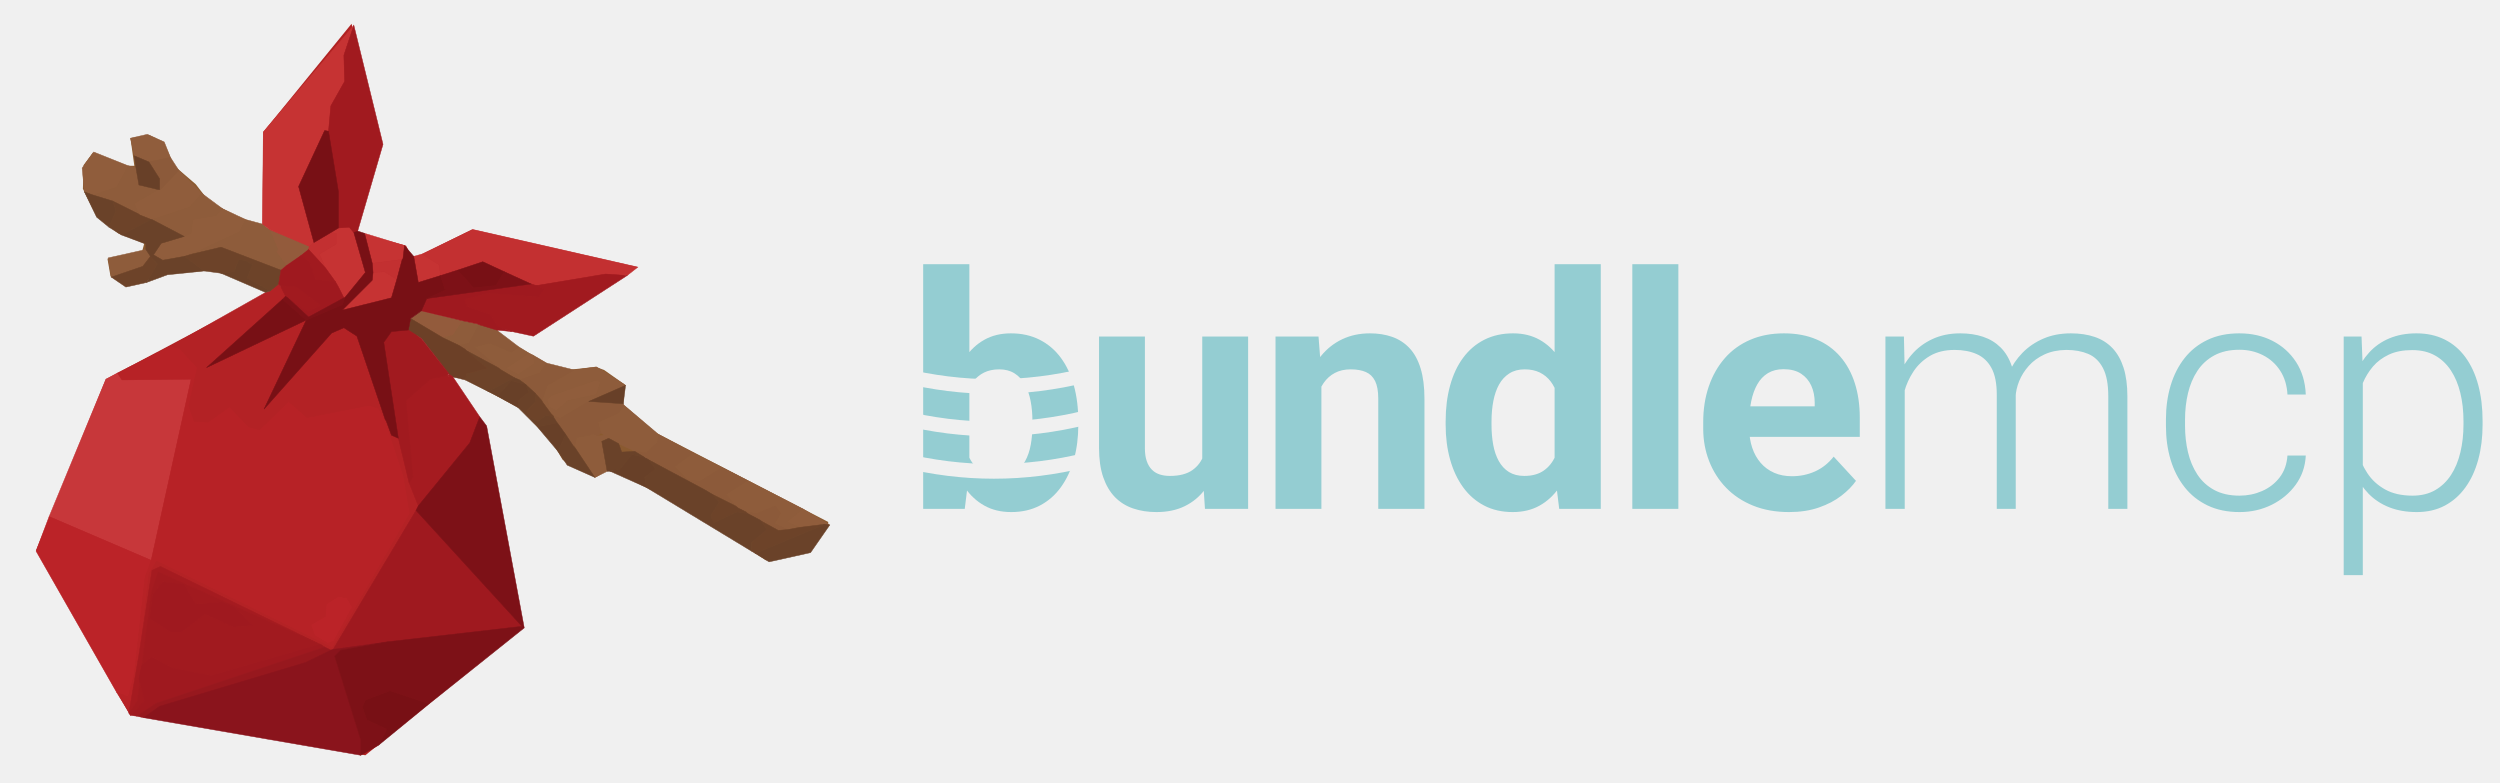
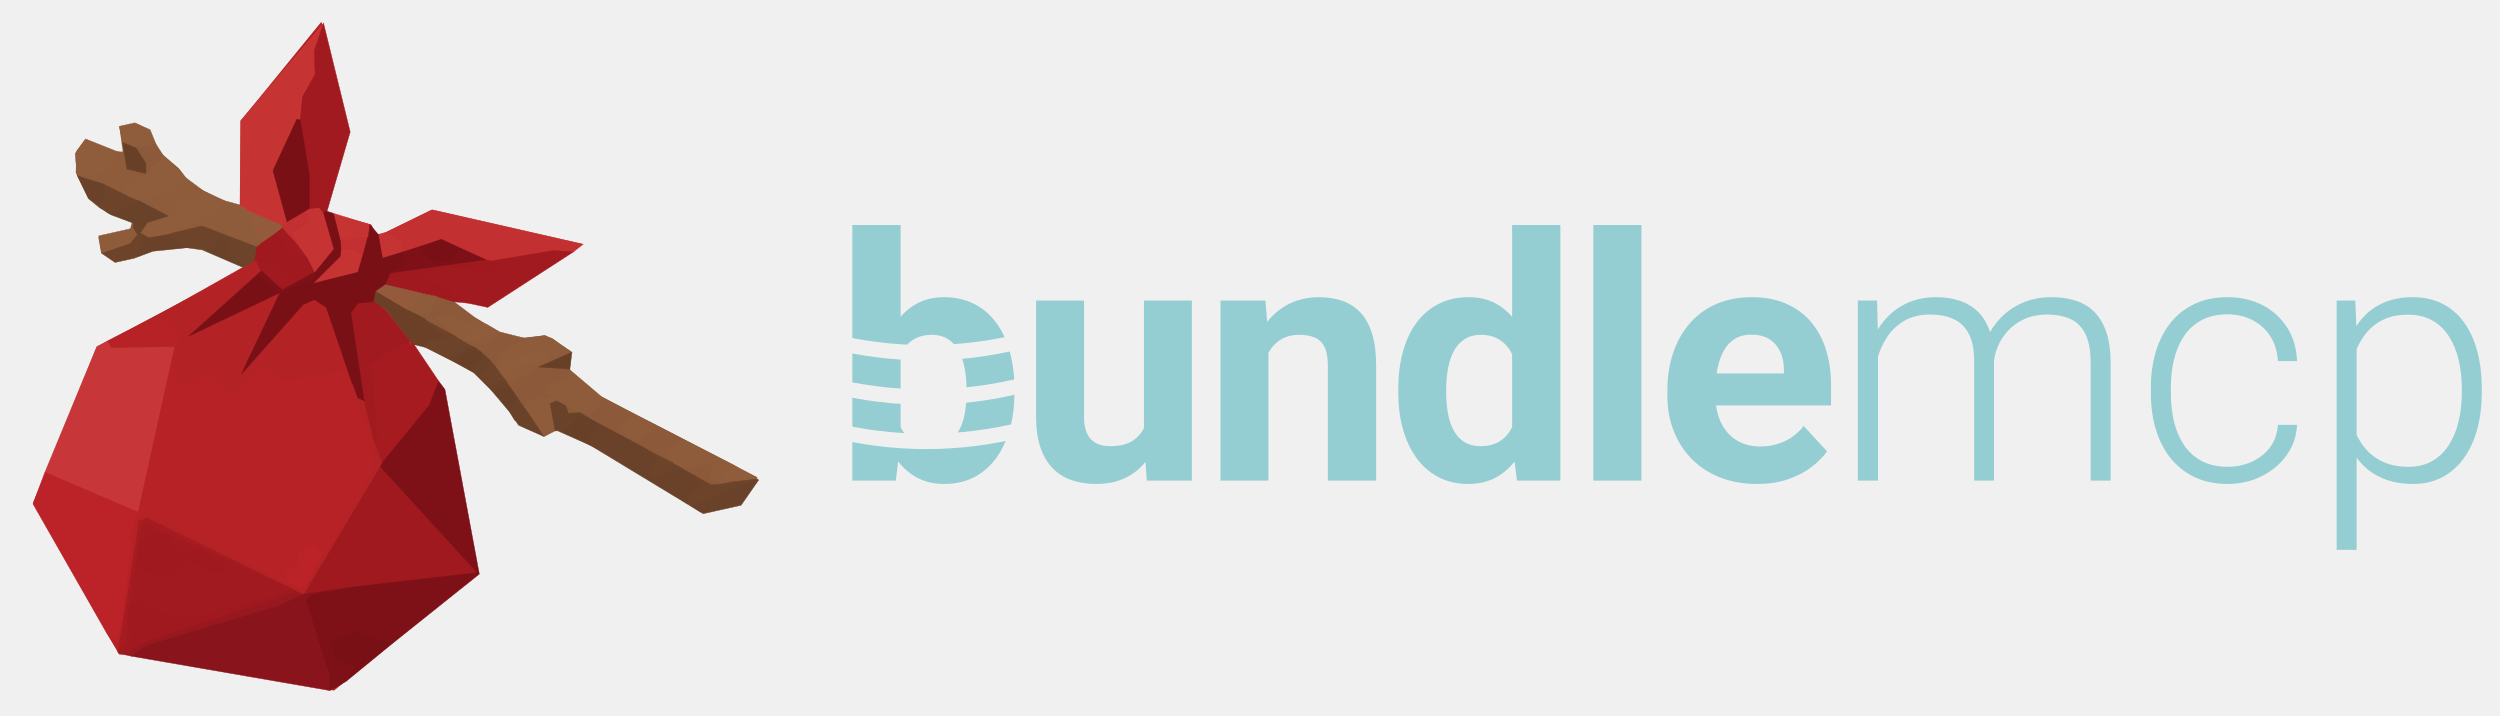
- <svg xmlns="http://www.w3.org/2000/svg" viewBox="0 0 1226.2 384.0" role="img" aria-label="bundlemcp">
-   <g transform="translate(0,0.00) scale(0.37647)">
+ <svg xmlns="http://www.w3.org/2000/svg" viewBox="0 0 1173.5 336.0" role="img" aria-label="bundlemcp">
+   <g transform="translate(0,0.00) scale(0.32941)">
    <polygon points="533.0,417.0 587.0,491.0 604.0,493.0 679.0,533.0 720.0,577.0 733.0,599.0 747.0,609.0 776.0,622.0 790.0,613.0 798.0,613.0 893.0,661.0 998.0,730.0 1055.0,719.0 1079.0,686.0 1079.0,680.0 855.0,564.0 812.0,527.0 814.0,501.0 787.0,482.0 776.0,478.0 739.0,482.0 717.0,476.0 649.0,437.0 648.0,428.0 547.0,406.0" fill="#8a5a30" />
    <polygon points="109.0,215.0 108.0,246.0 126.0,282.0 154.0,304.0 188.0,317.0 185.0,328.0 140.0,337.0 144.0,360.0 164.0,373.0 218.0,357.0 276.0,352.0 307.0,359.0 351.0,380.0 367.0,371.0 367.0,350.0 402.0,323.0 400.0,318.0 309.0,282.0 272.0,262.0 255.0,240.0 227.0,216.0 213.0,185.0 194.0,176.0 170.0,180.0 175.0,216.0 166.0,216.0 121.0,199.0" fill="#8a5a30" />
    <polygon points="458.0,31.0 343.0,172.0 342.0,293.0 399.0,317.0 400.0,326.0 368.0,350.0 366.0,373.0 138.0,494.0 47.0,717.0 169.0,931.0 476.0,984.0 682.0,817.0 633.0,555.0 534.0,424.0 534.0,414.0 547.0,405.0 694.0,437.0 830.0,348.0 615.0,299.0 544.0,334.0 536.0,334.0 529.0,320.0 466.0,303.0 465.0,294.0 498.0,188.0" fill="#b02222" />
    <g fill-rule="evenodd">
      <path d="M175.0 203.0 L170.0 180.0 L192.0 175.0 L214.0 185.0 L222.0 205.0 L194.0 211.0Z" fill="#905d3c" stroke="#905d3c" stroke-width="0.6" />
      <path d="M110.0 250.0 L107.0 219.0 L122.0 198.0 L167.0 216.0 L152.0 244.0 L121.0 254.0Z" fill="#905d3c" stroke="#905d3c" stroke-width="0.6" />
      <path d="M233.0 222.0 L263.0 252.0 L247.0 270.0 L198.0 286.0 L197.0 286.0 L182.0 280.0 L181.0 279.0 L175.0 265.0 L206.0 247.0 L208.0 247.0 L209.0 247.0Z" fill="#905d3c" stroke="#905d3c" stroke-width="0.6" />
      <path d="M290.0 272.0 L320.0 286.0 L312.0 302.0 L250.0 331.0 L240.0 334.0 L212.0 339.0 L200.0 332.0 L210.0 317.0 L240.0 308.0 L249.0 304.0 L251.0 286.0 L281.0 281.0Z" fill="#905d3c" stroke="#905d3c" stroke-width="0.6" />
      <path d="M695.0 463.0 L696.0 474.0 L675.0 488.0 L659.0 480.0 L689.0 460.0Z" fill="#905d3c" stroke="#905d3c" stroke-width="0.6" />
      <path d="M777.0 495.0 L782.0 498.0 L777.0 514.0 L740.0 522.0 L725.0 535.0 L715.0 530.0 L713.0 520.0 L719.0 515.0Z" fill="#905d3c" stroke="#905d3c" stroke-width="0.6" />
      <path d="M1042.0 687.0 L1025.0 680.0 L1046.0 663.0 L1081.0 684.0 L1076.0 683.0 L1075.0 683.0Z" fill="#905d3c" stroke="#905d3c" stroke-width="0.6" />
      <path d="M351.0 299.0 L403.0 321.0 L402.0 325.0 L392.0 333.0 L373.0 346.0 L360.0 328.0 L362.0 325.0Z" fill="#935b3c" stroke="#935b3c" stroke-width="0.6" />
      <path d="M549.0 405.0 L603.0 418.0 L590.0 437.0 L577.0 440.0 L535.0 415.0Z M580.0 438.0 L580.0 439.0 L581.0 439.0 L581.0 438.0Z" fill="#935b3c" stroke="#935b3c" stroke-width="0.6" />
      <path d="M167.0 216.0 L177.0 218.0 L181.0 241.0 L206.0 247.0 L175.0 265.0 L181.0 279.0 L147.0 262.0 L121.0 254.0 L152.0 244.0Z" fill="#8e5c3b" stroke="#8e5c3b" stroke-width="0.6" />
      <path d="M263.0 252.0 L290.0 272.0 L281.0 281.0 L251.0 286.0 L249.0 304.0 L240.0 308.0 L198.0 286.0 L247.0 270.0Z" fill="#8e5c3b" stroke="#8e5c3b" stroke-width="0.6" />
      <path d="M320.0 286.0 L342.0 292.0 L350.0 298.0 L351.0 299.0 L362.0 325.0 L360.0 328.0 L373.0 346.0 L366.0 352.0 L288.0 322.0 L250.0 331.0 L312.0 302.0Z" fill="#8e5c3b" stroke="#8e5c3b" stroke-width="0.6" />
      <path d="M145.0 361.0 L141.0 336.0 L190.0 325.0 L196.0 334.0 L186.0 347.0Z" fill="#8e5c3b" stroke="#8e5c3b" stroke-width="0.6" />
      <path d="M603.0 418.0 L622.0 422.0 L624.0 423.0 L611.0 447.0 L598.0 450.0 L577.0 440.0 L590.0 437.0Z" fill="#8e5c3b" stroke="#8e5c3b" stroke-width="0.6" />
      <path d="M649.0 479.0 L618.0 452.0 L638.0 447.0 L666.0 459.0 L676.0 452.0 L689.0 460.0 L659.0 480.0 L675.0 488.0 L696.0 474.0 L695.0 463.0 L712.0 473.0 L703.0 486.0 L677.0 495.0 L670.0 492.0 L653.0 482.0Z" fill="#8e5c3b" stroke="#8e5c3b" stroke-width="0.6" />
      <path d="M748.0 482.0 L777.0 478.0 L815.0 502.0 L767.0 523.0 L730.0 545.0 L721.0 542.0 L718.0 539.0 L707.0 524.0 L706.0 522.0 L713.0 502.0Z M777.0 495.0 L719.0 515.0 L713.0 520.0 L715.0 530.0 L725.0 535.0 L740.0 522.0 L777.0 514.0 L782.0 498.0Z" fill="#8e5c3b" stroke="#8e5c3b" stroke-width="0.6" />
      <path d="M783.0 564.0 L779.0 550.0 L806.0 538.0 L813.0 528.0 L858.0 566.0 L857.0 576.0 L842.0 590.0 L827.0 588.0 L806.0 578.0 L793.0 571.0 L784.0 575.0 L791.0 614.0 L775.0 622.0 L749.0 583.0 L749.0 580.0 L751.0 570.0 L768.0 567.0 L773.0 565.0 L779.0 568.0 L787.0 567.0Z" fill="#8e5c3b" stroke="#8e5c3b" stroke-width="0.6" />
      <path d="M903.0 590.0 L941.0 609.0 L912.0 627.0 L896.0 625.0 L879.0 608.0Z" fill="#8e5c3b" stroke="#8e5c3b" stroke-width="0.6" />
      <path d="M974.0 626.0 L1046.0 663.0 L1025.0 680.0 L1042.0 687.0 L1026.0 690.0 L1009.0 682.0 L1017.0 669.0 L1010.0 659.0 L986.0 669.0 L972.0 667.0 L970.0 666.0 L962.0 662.0 L958.0 659.0 L946.0 644.0Z" fill="#8e5c3b" stroke="#8e5c3b" stroke-width="0.6" />
      <path d="M194.0 211.0 L222.0 205.0 L233.0 222.0 L209.0 247.0 L208.0 247.0 L208.0 233.0Z" fill="#8c5a3a" stroke="#8c5a3a" stroke-width="0.6" />
      <path d="M624.0 423.0 L647.0 430.0 L676.0 452.0 L666.0 459.0 L638.0 447.0 L618.0 452.0 L649.0 479.0 L608.0 457.0 L606.0 455.0 L598.0 450.0 L611.0 447.0Z" fill="#8c5a3a" stroke="#8c5a3a" stroke-width="0.6" />
      <path d="M712.0 473.0 L748.0 482.0 L713.0 502.0 L706.0 522.0 L697.0 512.0 L685.0 501.0 L677.0 495.0 L703.0 486.0Z" fill="#8c5a3a" stroke="#8c5a3a" stroke-width="0.6" />
      <path d="M767.0 523.0 L812.0 526.0 L813.0 528.0 L806.0 538.0 L779.0 550.0 L783.0 564.0 L779.0 568.0 L773.0 565.0 L768.0 567.0 L751.0 570.0 L749.0 580.0 L747.0 581.0 L737.0 566.0 L727.0 552.0 L726.0 551.0 L721.0 543.0 L721.0 542.0 L730.0 545.0Z" fill="#8c5a3a" stroke="#8c5a3a" stroke-width="0.6" />
      <path d="M858.0 566.0 L903.0 590.0 L879.0 608.0 L896.0 625.0 L912.0 627.0 L941.0 609.0 L974.0 626.0 L946.0 644.0 L958.0 659.0 L928.0 644.0 L918.0 638.0 L845.0 599.0 L842.0 597.0 L841.0 597.0 L840.0 596.0 L827.0 588.0 L842.0 590.0 L857.0 576.0Z" fill="#8c5a3a" stroke="#8c5a3a" stroke-width="0.6" />
      <path d="M972.0 667.0 L986.0 669.0 L1010.0 659.0 L1017.0 669.0 L1009.0 682.0 L1026.0 690.0 L1014.0 691.0 L992.0 679.0 L991.0 678.0 L976.0 670.0 L974.0 669.0Z" fill="#8c5a3a" stroke="#8c5a3a" stroke-width="0.6" />
      <path d="M64.0 673.0 L138.0 494.0 L153.0 486.0 L159.0 495.0 L249.0 494.0 L197.0 730.0Z" fill="#c7373a" stroke="#c7373a" stroke-width="0.6" />
      <path d="M342.0 292.0 L343.0 172.0 L461.0 33.0 L448.0 72.0 L449.0 106.0 L431.0 138.0 L428.0 171.0 L423.0 170.0 L389.0 243.0 L409.0 316.0 L403.0 321.0 L351.0 299.0 L350.0 298.0Z" fill="#c63333" stroke="#c63333" stroke-width="0.6" />
      <path d="M475.0 304.0 L527.0 320.0 L525.0 337.0 L524.0 338.0 L485.0 343.0Z" fill="#c63333" stroke="#c63333" stroke-width="0.6" />
      <path d="M539.0 334.0 L550.0 331.0 L572.0 345.0 L574.0 359.0 L545.0 368.0Z" fill="#c63333" stroke="#c63333" stroke-width="0.6" />
      <path d="M431.0 303.0 L441.0 297.0 L455.0 296.0 L461.0 303.0 L476.0 355.0 L449.0 388.0 L448.0 388.0 L441.0 374.0 L437.0 367.0 L424.0 349.0 L416.0 331.0 L438.0 318.0 L438.0 304.0Z" fill="#c63333" stroke="#c63333" stroke-width="0.6" />
      <path d="M486.0 355.0 L501.0 354.0 L517.0 364.0 L510.0 388.0 L446.0 404.0 L485.0 365.0Z" fill="#c63333" stroke="#c63333" stroke-width="0.6" />
      <path d="M431.0 303.0 L438.0 304.0 L438.0 318.0 L416.0 331.0 L424.0 349.0 L402.0 325.0 L403.0 321.0 L409.0 316.0Z" fill="#c33031" stroke="#c33031" stroke-width="0.6" />
      <path d="M485.0 343.0 L524.0 338.0 L517.0 364.0 L501.0 354.0 L486.0 355.0Z" fill="#c33031" stroke="#c33031" stroke-width="0.6" />
      <path d="M550.0 331.0 L616.0 299.0 L831.0 348.0 L817.0 359.0 L789.0 357.0 L699.0 372.0 L692.0 370.0 L657.0 354.0 L629.0 341.0 L596.0 352.0 L574.0 359.0 L572.0 345.0Z" fill="#c33031" stroke="#c33031" stroke-width="0.6" />
      <path d="M441.0 777.0 L452.0 779.0 L459.0 791.0 L435.0 835.0 L427.0 838.0 L410.0 828.0 L405.0 814.0 L424.0 803.0 L425.0 787.0Z" fill="#bb2328" stroke="#bb2328" stroke-width="0.6" />
      <path d="M152.0 902.0 L47.0 718.0 L64.0 673.0 L197.0 730.0 L189.0 752.0 L175.0 878.0 L167.0 908.0Z" fill="#bb2328" stroke="#bb2328" stroke-width="0.6" />
      <path d="M153.0 486.0 L222.0 451.0 L234.0 454.0 L257.0 479.0 L246.0 529.0 L253.0 549.0 L271.0 550.0 L299.0 530.0 L324.0 556.0 L338.0 560.0 L376.0 523.0 L400.0 544.0 L481.0 528.0 L493.0 532.0 L502.0 548.0 L526.0 620.0 L534.0 669.0 L433.0 844.0 L204.0 731.0 L194.0 748.0 L185.0 827.0 L181.0 853.0 L168.0 928.0 L152.0 902.0 L167.0 908.0 L175.0 878.0 L189.0 752.0 L197.0 730.0 L249.0 494.0 L159.0 495.0Z M441.0 777.0 L425.0 787.0 L424.0 803.0 L405.0 814.0 L410.0 828.0 L427.0 838.0 L435.0 835.0 L459.0 791.0 L452.0 779.0Z" fill="#b72226" stroke="#b72226" stroke-width="0.6" />
      <path d="M352.0 379.0 L363.0 370.0 L365.0 372.0 L372.0 386.0 L368.0 390.0 L269.0 479.0 L399.0 417.0 L344.0 533.0 L432.0 434.0 L448.0 427.0 L465.0 438.0 L502.0 547.0 L502.0 548.0 L493.0 532.0 L481.0 528.0 L400.0 544.0 L376.0 523.0 L338.0 560.0 L324.0 556.0 L299.0 530.0 L271.0 550.0 L253.0 549.0 L246.0 529.0 L257.0 479.0 L234.0 454.0 L222.0 451.0 L346.0 381.0Z" fill="#b32225" stroke="#b32225" stroke-width="0.6" />
      <path d="M502.0 548.0 L503.0 548.0 L510.0 567.0 L519.0 571.0 L533.0 629.0 L545.0 659.0 L542.0 665.0 L434.0 846.0 L431.0 847.0 L423.0 843.0 L417.0 839.0 L416.0 839.0 L414.0 838.0 L209.0 738.0 L198.0 743.0 L185.0 827.0 L194.0 748.0 L204.0 731.0 L433.0 844.0 L534.0 669.0 L526.0 620.0Z" fill="#b32225" stroke="#b32225" stroke-width="0.6" />
      <path d="M147.0 262.0 L181.0 279.0 L182.0 280.0 L197.0 286.0 L158.0 306.0 L142.0 296.0 L151.0 275.0Z" fill="#6d4329" stroke="#6d4329" stroke-width="0.6" />
      <path d="M145.0 361.0 L186.0 347.0 L196.0 334.0 L205.0 344.0 L191.0 368.0 L164.0 374.0Z" fill="#6d4329" stroke="#6d4329" stroke-width="0.6" />
      <path d="M250.0 331.0 L288.0 322.0 L366.0 352.0 L363.0 370.0 L352.0 379.0 L322.0 362.0 L329.0 345.0 L321.0 340.0 L311.0 338.0 L305.0 354.0 L288.0 356.0 L266.0 353.0 L240.0 334.0Z" fill="#6d4329" stroke="#6d4329" stroke-width="0.6" />
      <path d="M608.0 457.0 L649.0 479.0 L653.0 482.0 L670.0 492.0 L636.0 510.0 L606.0 495.0 L608.0 487.0 L635.0 480.0Z" fill="#6d4329" stroke="#6d4329" stroke-width="0.6" />
      <path d="M697.0 512.0 L706.0 522.0 L707.0 524.0 L718.0 539.0 L721.0 542.0 L721.0 543.0 L711.0 541.0 L701.0 549.0 L690.0 543.0 L686.0 535.0 L698.0 523.0Z" fill="#6d4329" stroke="#6d4329" stroke-width="0.6" />
      <path d="M928.0 644.0 L958.0 659.0 L962.0 662.0 L970.0 666.0 L972.0 667.0 L974.0 669.0 L960.0 667.0 L930.0 681.0 L926.0 672.0 L937.0 654.0Z" fill="#6d4329" stroke="#6d4329" stroke-width="0.6" />
      <path d="M992.0 679.0 L1014.0 691.0 L1026.0 690.0 L1042.0 687.0 L1075.0 683.0 L984.0 721.0 L979.0 718.0 L979.0 707.0 L999.0 690.0Z" fill="#6d4329" stroke="#6d4329" stroke-width="0.6" />
      <path d="M110.0 250.0 L121.0 254.0 L147.0 262.0 L151.0 275.0 L142.0 296.0 L126.0 283.0Z" fill="#6a4229" stroke="#6a4229" stroke-width="0.6" />
      <path d="M158.0 306.0 L197.0 286.0 L198.0 286.0 L240.0 308.0 L210.0 317.0 L200.0 332.0 L212.0 339.0 L240.0 334.0 L266.0 353.0 L218.0 358.0 L191.0 368.0 L205.0 344.0 L196.0 334.0 L190.0 325.0 L190.0 318.0Z" fill="#6a4229" stroke="#6a4229" stroke-width="0.6" />
      <path d="M288.0 356.0 L305.0 354.0 L311.0 338.0 L321.0 340.0 L329.0 345.0 L322.0 362.0 L352.0 379.0 L346.0 381.0Z" fill="#6a4229" stroke="#6a4229" stroke-width="0.6" />
      <path d="M636.0 510.0 L670.0 492.0 L677.0 495.0 L685.0 501.0 L666.0 496.0 L648.0 516.0Z" fill="#6a4229" stroke="#6a4229" stroke-width="0.6" />
      <path d="M685.0 501.0 L697.0 512.0 L698.0 523.0 L686.0 535.0 L690.0 543.0 L701.0 549.0 L711.0 541.0 L721.0 543.0 L726.0 551.0 L700.0 556.0 L675.0 531.0 L675.0 522.0 L689.0 511.0Z" fill="#6a4229" stroke="#6a4229" stroke-width="0.6" />
      <path d="M791.0 614.0 L784.0 575.0 L793.0 571.0 L806.0 578.0 L810.0 589.0 L827.0 588.0 L840.0 596.0 L823.0 592.0 L808.0 611.0 L795.0 614.0Z" fill="#6a4229" stroke="#6a4229" stroke-width="0.6" />
      <path d="M737.0 566.0 L747.0 581.0 L749.0 583.0 L775.0 622.0 L739.0 606.0 L727.0 588.0Z" fill="#6a4229" stroke="#6a4229" stroke-width="0.6" />
      <path d="M845.0 599.0 L918.0 638.0 L928.0 644.0 L937.0 654.0 L926.0 672.0 L930.0 681.0 L960.0 667.0 L974.0 669.0 L976.0 670.0 L991.0 678.0 L992.0 679.0 L999.0 690.0 L979.0 707.0 L979.0 718.0 L842.0 635.0 L840.0 622.0 L854.0 611.0Z" fill="#6a4229" stroke="#6a4229" stroke-width="0.6" />
      <path d="M1076.0 683.0 L1081.0 684.0 L1056.0 720.0 L1002.0 732.0 L984.0 721.0 L1075.0 683.0Z" fill="#6a4229" stroke="#6a4229" stroke-width="0.6" />
      <path d="M535.0 415.0 L577.0 440.0 L598.0 450.0 L606.0 455.0 L608.0 457.0 L635.0 480.0 L608.0 487.0 L606.0 495.0 L590.0 491.0 L586.0 488.0 L585.0 487.0 L549.0 441.0 L532.0 430.0Z" fill="#6c4027" stroke="#6c4027" stroke-width="0.6" />
      <path d="M175.0 203.0 L194.0 211.0 L208.0 233.0 L208.0 247.0 L206.0 247.0 L181.0 241.0 L177.0 218.0Z" fill="#684028" stroke="#684028" stroke-width="0.6" />
      <path d="M767.0 523.0 L815.0 502.0 L812.0 526.0Z" fill="#684028" stroke="#684028" stroke-width="0.6" />
      <path d="M648.0 516.0 L666.0 496.0 L685.0 501.0 L689.0 511.0 L675.0 522.0 L675.0 531.0Z" fill="#684028" stroke="#684028" stroke-width="0.6" />
      <path d="M700.0 556.0 L726.0 551.0 L727.0 552.0 L737.0 566.0 L727.0 588.0Z" fill="#684028" stroke="#684028" stroke-width="0.6" />
      <path d="M795.0 614.0 L808.0 611.0 L823.0 592.0 L840.0 596.0 L841.0 597.0 L842.0 597.0 L845.0 599.0 L854.0 611.0 L840.0 622.0 L842.0 635.0Z" fill="#684028" stroke="#684028" stroke-width="0.6" />
      <path d="M533.0 629.0 L538.0 622.0 L529.0 522.0 L561.0 494.0 L583.0 489.0 L586.0 488.0 L590.0 491.0 L625.0 543.0 L612.0 577.0 L545.0 659.0Z M584.0 490.0 L584.0 491.0 L585.0 491.0 L585.0 490.0Z" fill="#a51b20" stroke="#a51b20" stroke-width="0.6" />
      <path d="M185.0 827.0 L198.0 743.0 L209.0 738.0 L414.0 838.0 L206.0 745.0 L197.0 772.0 L179.0 913.0 L168.0 929.0 L168.0 928.0 L181.0 853.0Z" fill="#a51b20" stroke="#a51b20" stroke-width="0.6" />
      <path d="M428.0 171.0 L431.0 138.0 L449.0 106.0 L448.0 72.0 L461.0 33.0 L499.0 188.0 L466.0 301.0 L461.0 303.0 L455.0 296.0 L441.0 297.0 L441.0 250.0Z" fill="#a11a1f" stroke="#a11a1f" stroke-width="0.6" />
      <path d="M392.0 333.0 L402.0 325.0 L424.0 349.0 L437.0 367.0 L411.0 364.0 L403.0 341.0Z" fill="#a11a1f" stroke="#a11a1f" stroke-width="0.6" />
      <path d="M365.0 372.0 L386.0 374.0 L418.0 398.0 L401.0 406.0 L375.0 388.0 L372.0 386.0Z" fill="#a11a1f" stroke="#a11a1f" stroke-width="0.6" />
      <path d="M699.0 372.0 L789.0 357.0 L817.0 359.0 L695.0 438.0 L667.0 432.0 L648.0 425.0 L639.0 410.0 L608.0 399.0 L605.0 390.0 L636.0 382.0 L702.0 387.0 L709.0 377.0Z" fill="#a11a1f" stroke="#a11a1f" stroke-width="0.6" />
      <path d="M519.0 571.0 L500.0 446.0 L510.0 432.0 L532.0 430.0 L549.0 441.0 L585.0 487.0 L583.0 489.0 L561.0 494.0 L529.0 522.0 L538.0 622.0 L533.0 629.0Z" fill="#a11a1f" stroke="#a11a1f" stroke-width="0.6" />
      <path d="M168.0 929.0 L179.0 913.0 L197.0 772.0 L206.0 745.0 L414.0 838.0 L416.0 839.0 L417.0 839.0 L275.0 880.0 L224.0 870.0 L198.0 856.0 L185.0 866.0 L181.0 884.0 L188.0 913.0 L170.0 932.0Z M212.0 758.0 L199.0 774.0 L195.0 806.0 L223.0 824.0 L236.0 824.0 L267.0 800.0 L304.0 817.0 L329.0 815.0 L306.0 791.0 L289.0 784.0 L255.0 787.0 L240.0 761.0Z" fill="#a11a1f" stroke="#a11a1f" stroke-width="0.6" />
      <path d="M373.0 346.0 L392.0 333.0 L403.0 341.0 L411.0 364.0 L437.0 367.0 L441.0 374.0 L448.0 388.0 L402.0 413.0 L375.0 388.0 L401.0 406.0 L418.0 398.0 L386.0 374.0 L365.0 372.0 L363.0 370.0 L366.0 352.0Z" fill="#9f191f" stroke="#9f191f" stroke-width="0.6" />
      <path d="M692.0 370.0 L699.0 372.0 L709.0 377.0 L702.0 387.0 L636.0 382.0 L605.0 390.0 L608.0 399.0 L639.0 410.0 L648.0 425.0 L667.0 432.0 L647.0 430.0 L624.0 423.0 L622.0 422.0 L603.0 418.0 L549.0 405.0 L556.0 389.0Z" fill="#9f191f" stroke="#9f191f" stroke-width="0.6" />
      <path d="M212.0 758.0 L240.0 761.0 L255.0 787.0 L289.0 784.0 L306.0 791.0 L329.0 815.0 L304.0 817.0 L267.0 800.0 L236.0 824.0 L223.0 824.0 L195.0 806.0 L199.0 774.0Z" fill="#9f191f" stroke="#9f191f" stroke-width="0.6" />
      <path d="M434.0 846.0 L542.0 665.0 L680.0 816.0 L506.0 836.0Z" fill="#9f191f" stroke="#9f191f" stroke-width="0.6" />
      <path d="M417.0 839.0 L423.0 843.0 L204.0 916.0 L178.0 933.0 L170.0 932.0 L188.0 913.0 L181.0 884.0 L185.0 866.0 L198.0 856.0 L224.0 870.0 L275.0 880.0Z" fill="#9f191f" stroke="#9f191f" stroke-width="0.6" />
      <path d="M178.0 933.0 L204.0 916.0 L423.0 843.0 L431.0 847.0 L398.0 863.0 L208.0 920.0 L187.0 935.0Z" fill="#97181e" stroke="#97181e" stroke-width="0.6" />
      <path d="M434.0 846.0 L506.0 836.0 L444.0 847.0 L436.0 855.0 L470.0 964.0 L470.0 984.0 L187.0 935.0 L208.0 920.0 L398.0 863.0 L431.0 847.0Z" fill="#8a141c" stroke="#8a141c" stroke-width="0.6" />
      <path d="M574.0 359.0 L596.0 352.0 L617.0 375.0 L646.0 372.0 L657.0 354.0 L692.0 370.0 L556.0 389.0 L580.0 378.0Z" fill="#7d1117" stroke="#7d1117" stroke-width="0.6" />
      <path d="M368.0 390.0 L372.0 386.0 L375.0 388.0 L402.0 413.0 L448.0 388.0 L449.0 388.0 L446.0 397.0 L399.0 417.0Z" fill="#7d1117" stroke="#7d1117" stroke-width="0.6" />
      <path d="M625.0 543.0 L634.0 555.0 L683.0 818.0 L559.0 917.0 L508.0 900.0 L476.0 912.0 L472.0 921.0 L478.0 938.0 L504.0 950.0 L493.0 971.0 L470.0 984.0 L470.0 964.0 L436.0 855.0 L444.0 847.0 L506.0 836.0 L680.0 816.0 L542.0 665.0 L545.0 659.0 L612.0 577.0Z" fill="#7d1117" stroke="#7d1117" stroke-width="0.6" />
      <path d="M409.0 316.0 L389.0 243.0 L423.0 170.0 L428.0 171.0 L441.0 250.0 L441.0 297.0 L431.0 303.0Z" fill="#781015" stroke="#781015" stroke-width="0.6" />
      <path d="M596.0 352.0 L629.0 341.0 L657.0 354.0 L646.0 372.0 L617.0 375.0Z" fill="#781015" stroke="#781015" stroke-width="0.6" />
      <path d="M399.0 417.0 L269.0 479.0 L368.0 390.0Z" fill="#781015" stroke="#781015" stroke-width="0.6" />
      <path d="M461.0 303.0 L466.0 301.0 L475.0 304.0 L485.0 343.0 L486.0 355.0 L485.0 365.0 L446.0 404.0 L510.0 388.0 L517.0 364.0 L524.0 338.0 L525.0 337.0 L527.0 320.0 L539.0 334.0 L545.0 368.0 L574.0 359.0 L580.0 378.0 L556.0 389.0 L549.0 405.0 L535.0 415.0 L532.0 430.0 L510.0 432.0 L500.0 446.0 L519.0 571.0 L510.0 567.0 L503.0 548.0 L502.0 547.0 L465.0 438.0 L448.0 427.0 L432.0 434.0 L344.0 533.0 L399.0 417.0 L446.0 397.0 L449.0 388.0 L476.0 355.0Z" fill="#781015" stroke="#781015" stroke-width="0.6" />
      <path d="M493.0 971.0 L504.0 950.0 L478.0 938.0 L472.0 921.0 L476.0 912.0 L508.0 900.0 L559.0 917.0Z" fill="#781015" stroke="#781015" stroke-width="0.6" />
    </g>
  </g>
-   <g transform="translate(444.05,114.91)">
+   <g transform="translate(391.34,90.91)">
    <defs>
      <mask id="b-slits" maskUnits="userSpaceOnUse" x="0" y="0" width="782.1" height="160.0">
        <rect width="782.1" height="160.0" fill="#fff" />
        <g transform="translate(0.00,49.89) scale(0.8688,1.6)" fill="none" stroke="#000" stroke-width="4.5">
          <path d="M-2 12 Q50 19 102 12" />
          <path d="M-2 25 Q50 32 102 25" />
          <path d="M-2 38 Q50 45 102 38" />
        </g>
      </mask>
    </defs>
    <path d="M31.41 116.25V14.69H8.75V134.69H29.14ZM84.84 93.44V91.80Q84.84 82.11 82.66 74.18Q80.47 66.25 76.25 60.55Q72.03 54.84 65.86 51.72Q59.69 48.59 51.80 48.59Q44.38 48.59 38.79 51.72Q33.20 54.84 29.26 60.59Q25.31 66.33 22.89 74.10Q20.47 81.88 19.38 91.09V94.69Q20.47 103.52 22.89 111.09Q25.31 118.67 29.26 124.34Q33.20 130.00 38.83 133.12Q44.45 136.25 51.95 136.25Q59.84 136.25 65.98 133.05Q72.11 129.84 76.29 124.06Q80.47 118.28 82.66 110.47Q84.84 102.66 84.84 93.44ZM62.34 91.80V93.44Q62.34 98.67 61.52 103.20Q60.70 107.73 58.79 111.21Q56.88 114.69 53.79 116.60Q50.70 118.52 46.25 118.52Q40.47 118.52 36.72 115.90Q32.97 113.28 30.98 108.67Q28.98 104.06 28.67 98.05V87.81Q28.91 82.89 30.04 78.95Q31.17 75.00 33.32 72.19Q35.47 69.38 38.63 67.81Q41.80 66.25 46.09 66.25Q50.47 66.25 53.59 68.24Q56.72 70.23 58.63 73.67Q60.55 77.11 61.45 81.76Q62.34 86.41 62.34 91.80Z" fill="#94cdd2" mask="url(#b-slits)" />
    <path d="M145.63 114.45V50.16H168.13V134.69H146.96ZM148.13 97.11 154.77 96.95Q154.77 105.39 152.82 112.62Q150.86 119.84 146.96 125.12Q143.05 130.39 137.11 133.32Q131.18 136.25 123.13 136.25Q116.96 136.25 111.76 134.49Q106.57 132.73 102.85 128.95Q99.14 125.16 97.07 119.18Q95.00 113.20 95.00 104.77V50.16H117.50V104.92Q117.50 108.67 118.40 111.25Q119.30 113.83 120.94 115.47Q122.58 117.11 124.81 117.81Q127.03 118.52 129.77 118.52Q136.72 118.52 140.75 115.70Q144.77 112.89 146.45 108.01Q148.13 103.12 148.13 97.11Z M204.07 68.20V134.69H181.57V50.16H202.66ZM200.79 89.45H194.69Q194.69 80.08 197.12 72.54Q199.54 65.00 203.91 59.65Q208.29 54.30 214.34 51.45Q220.40 48.59 227.90 48.59Q233.83 48.59 238.76 50.31Q243.68 52.03 247.23 55.78Q250.79 59.53 252.70 65.70Q254.62 71.88 254.62 80.78V134.69H231.96V80.70Q231.96 75.08 230.40 71.95Q228.83 68.83 225.83 67.54Q222.82 66.25 218.44 66.25Q213.91 66.25 210.59 68.05Q207.27 69.84 205.12 73.01Q202.97 76.17 201.88 80.39Q200.79 84.61 200.79 89.45Z M318.45 116.25V14.69H341.10V134.69H320.71ZM265.01 93.44V91.80Q265.01 82.11 267.20 74.18Q269.38 66.25 273.60 60.55Q277.82 54.84 283.99 51.72Q290.17 48.59 298.06 48.59Q305.48 48.59 311.06 51.72Q316.65 54.84 320.60 60.59Q324.54 66.33 326.96 74.10Q329.38 81.88 330.48 91.09V94.69Q329.38 103.52 326.96 111.09Q324.54 118.67 320.60 124.34Q316.65 130.00 311.02 133.12Q305.40 136.25 297.90 136.25Q290.01 136.25 283.88 133.05Q277.74 129.84 273.56 124.06Q269.38 118.28 267.20 110.47Q265.01 102.66 265.01 93.44ZM287.51 91.80V93.44Q287.51 98.67 288.33 103.20Q289.15 107.73 291.06 111.21Q292.98 114.69 296.06 116.60Q299.15 118.52 303.60 118.52Q309.38 118.52 313.13 115.90Q316.88 113.28 318.88 108.67Q320.87 104.06 321.18 98.05V87.81Q320.95 82.89 319.81 78.95Q318.68 75.00 316.53 72.19Q314.38 69.38 311.22 67.81Q308.06 66.25 303.76 66.25Q299.38 66.25 296.26 68.24Q293.13 70.23 291.22 73.67Q289.31 77.11 288.41 81.76Q287.51 86.41 287.51 91.80Z M379.15 14.69V134.69H356.57V14.69Z M433.45 136.25Q423.61 136.25 415.80 133.09Q407.98 129.92 402.55 124.30Q397.12 118.67 394.23 111.21Q391.34 103.75 391.34 95.31V92.19Q391.34 82.58 394.08 74.61Q396.81 66.64 401.93 60.78Q407.05 54.92 414.39 51.76Q421.73 48.59 430.95 48.59Q439.94 48.59 446.89 51.56Q453.84 54.53 458.57 60.00Q463.30 65.47 465.72 73.09Q468.14 80.70 468.14 90.00V99.38H400.95V84.38H446.03V82.66Q446.03 77.97 444.35 74.26Q442.67 70.55 439.31 68.36Q435.95 66.17 430.72 66.17Q426.27 66.17 423.06 68.12Q419.86 70.08 417.87 73.59Q415.88 77.11 414.90 81.84Q413.92 86.56 413.92 92.19V95.31Q413.92 100.39 415.37 104.69Q416.81 108.98 419.51 112.11Q422.20 115.23 426.07 116.95Q429.94 118.67 434.86 118.67Q440.95 118.67 446.23 116.29Q451.50 113.91 455.33 109.06L466.27 120.94Q463.61 124.77 459.04 128.28Q454.47 131.80 448.06 134.02Q441.66 136.25 433.45 136.25Z M490.18 67.58V134.69H480.72V50.16H489.78ZM488.38 87.19 483.93 84.84Q484.32 77.34 486.74 70.78Q489.16 64.22 493.42 59.22Q497.68 54.22 503.73 51.41Q509.78 48.59 517.44 48.59Q523.61 48.59 528.61 50.27Q533.61 51.95 537.21 55.51Q540.80 59.06 542.71 64.73Q544.63 70.39 544.63 78.36V134.69H535.33V78.75Q535.33 70.31 532.71 65.55Q530.10 60.78 525.45 58.75Q520.80 56.72 514.71 56.72Q507.52 56.72 502.56 59.65Q497.60 62.58 494.51 67.23Q491.43 71.88 489.98 77.15Q488.53 82.42 488.38 87.19ZM544.55 79.84 538.30 80.00Q538.69 73.83 541.15 68.20Q543.61 62.58 547.91 58.16Q552.21 53.75 558.18 51.17Q564.16 48.59 571.66 48.59Q578.22 48.59 583.38 50.35Q588.53 52.11 592.09 55.86Q595.64 59.61 597.52 65.47Q599.39 71.33 599.39 79.53V134.69H590.02V79.45Q590.02 70.55 587.40 65.59Q584.78 60.62 580.17 58.67Q575.57 56.72 569.39 56.72Q563.30 56.80 558.69 58.95Q554.08 61.09 551.00 64.57Q547.91 68.05 546.31 72.03Q544.71 76.02 544.55 79.84Z M654.39 128.20Q660.25 128.20 665.45 125.94Q670.64 123.67 674.04 119.30Q677.44 114.92 677.91 108.52H686.89Q686.50 116.56 681.97 122.81Q677.44 129.06 670.21 132.66Q662.99 136.25 654.39 136.25Q645.49 136.25 638.73 133.01Q631.97 129.77 627.44 124.02Q622.91 118.28 620.60 110.62Q618.30 102.97 618.30 94.06V90.78Q618.30 81.88 620.60 74.18Q622.91 66.48 627.44 60.74Q631.97 55.00 638.69 51.80Q645.41 48.59 654.32 48.59Q663.38 48.59 670.57 52.27Q677.75 55.94 682.13 62.66Q686.50 69.38 686.89 78.59H677.91Q677.52 71.80 674.32 66.88Q671.11 61.95 665.88 59.30Q660.64 56.64 654.32 56.64Q647.13 56.64 642.01 59.41Q636.89 62.19 633.73 66.99Q630.57 71.80 629.12 77.93Q627.67 84.06 627.67 90.78V94.06Q627.67 100.78 629.12 106.91Q630.57 113.05 633.73 117.85Q636.89 122.66 642.01 125.43Q647.13 128.20 654.39 128.20Z M714.86 66.41V167.19H705.49V50.16H714.24ZM773.61 91.64V93.28Q773.61 102.73 771.46 110.59Q769.32 118.44 765.17 124.18Q761.03 129.92 755.06 133.09Q749.08 136.25 741.35 136.25Q733.77 136.25 727.83 133.91Q721.89 131.56 717.67 127.23Q713.46 122.89 710.88 117.03Q708.30 111.17 707.36 104.22V82.66Q708.53 75.00 711.19 68.75Q713.85 62.50 717.99 57.97Q722.13 53.44 727.95 51.02Q733.77 48.59 741.19 48.59Q748.92 48.59 754.98 51.60Q761.03 54.61 765.17 60.27Q769.32 65.94 771.46 73.87Q773.61 81.80 773.61 91.64ZM764.24 93.28V91.64Q764.24 84.22 762.71 77.89Q761.19 71.56 758.10 66.84Q755.02 62.11 750.29 59.45Q745.57 56.80 739.08 56.80Q732.36 56.80 727.64 59.02Q722.91 61.25 719.82 64.88Q716.74 68.52 714.94 72.81Q713.14 77.11 712.28 81.25V106.17Q713.77 112.11 717.05 117.11Q720.33 122.11 725.80 125.16Q731.27 128.20 739.24 128.20Q745.64 128.20 750.33 125.51Q755.02 122.81 758.10 118.09Q761.19 113.36 762.71 106.99Q764.24 100.62 764.24 93.28Z" fill="#94cdd2" />
  </g>
</svg>
